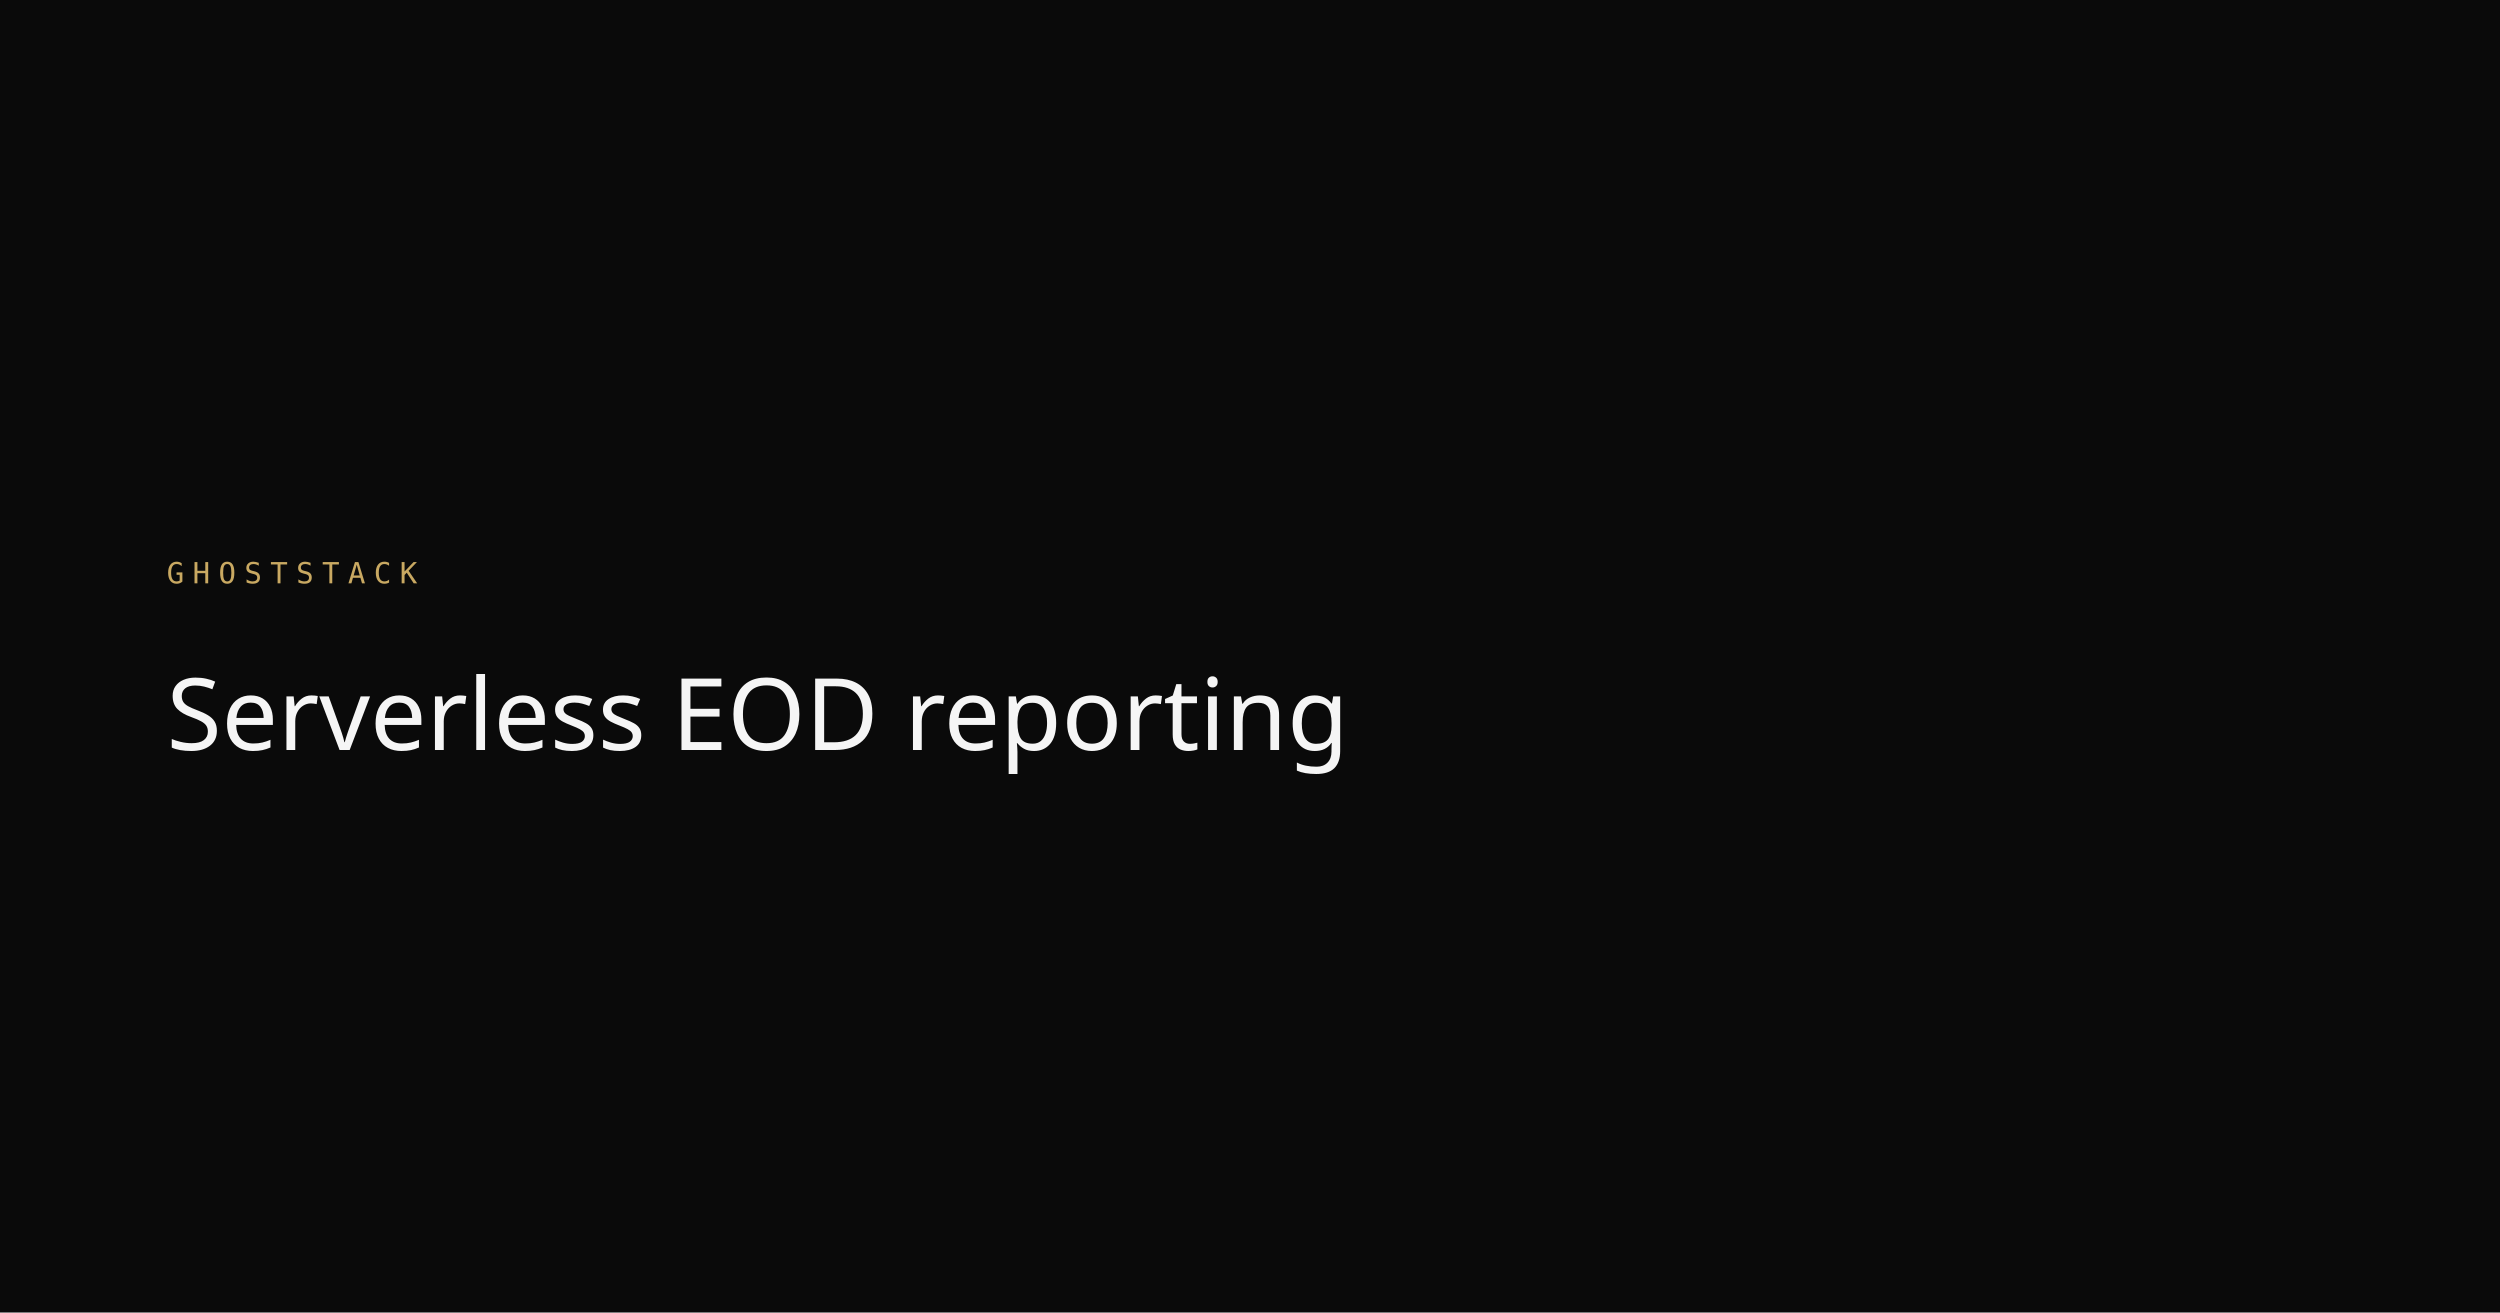
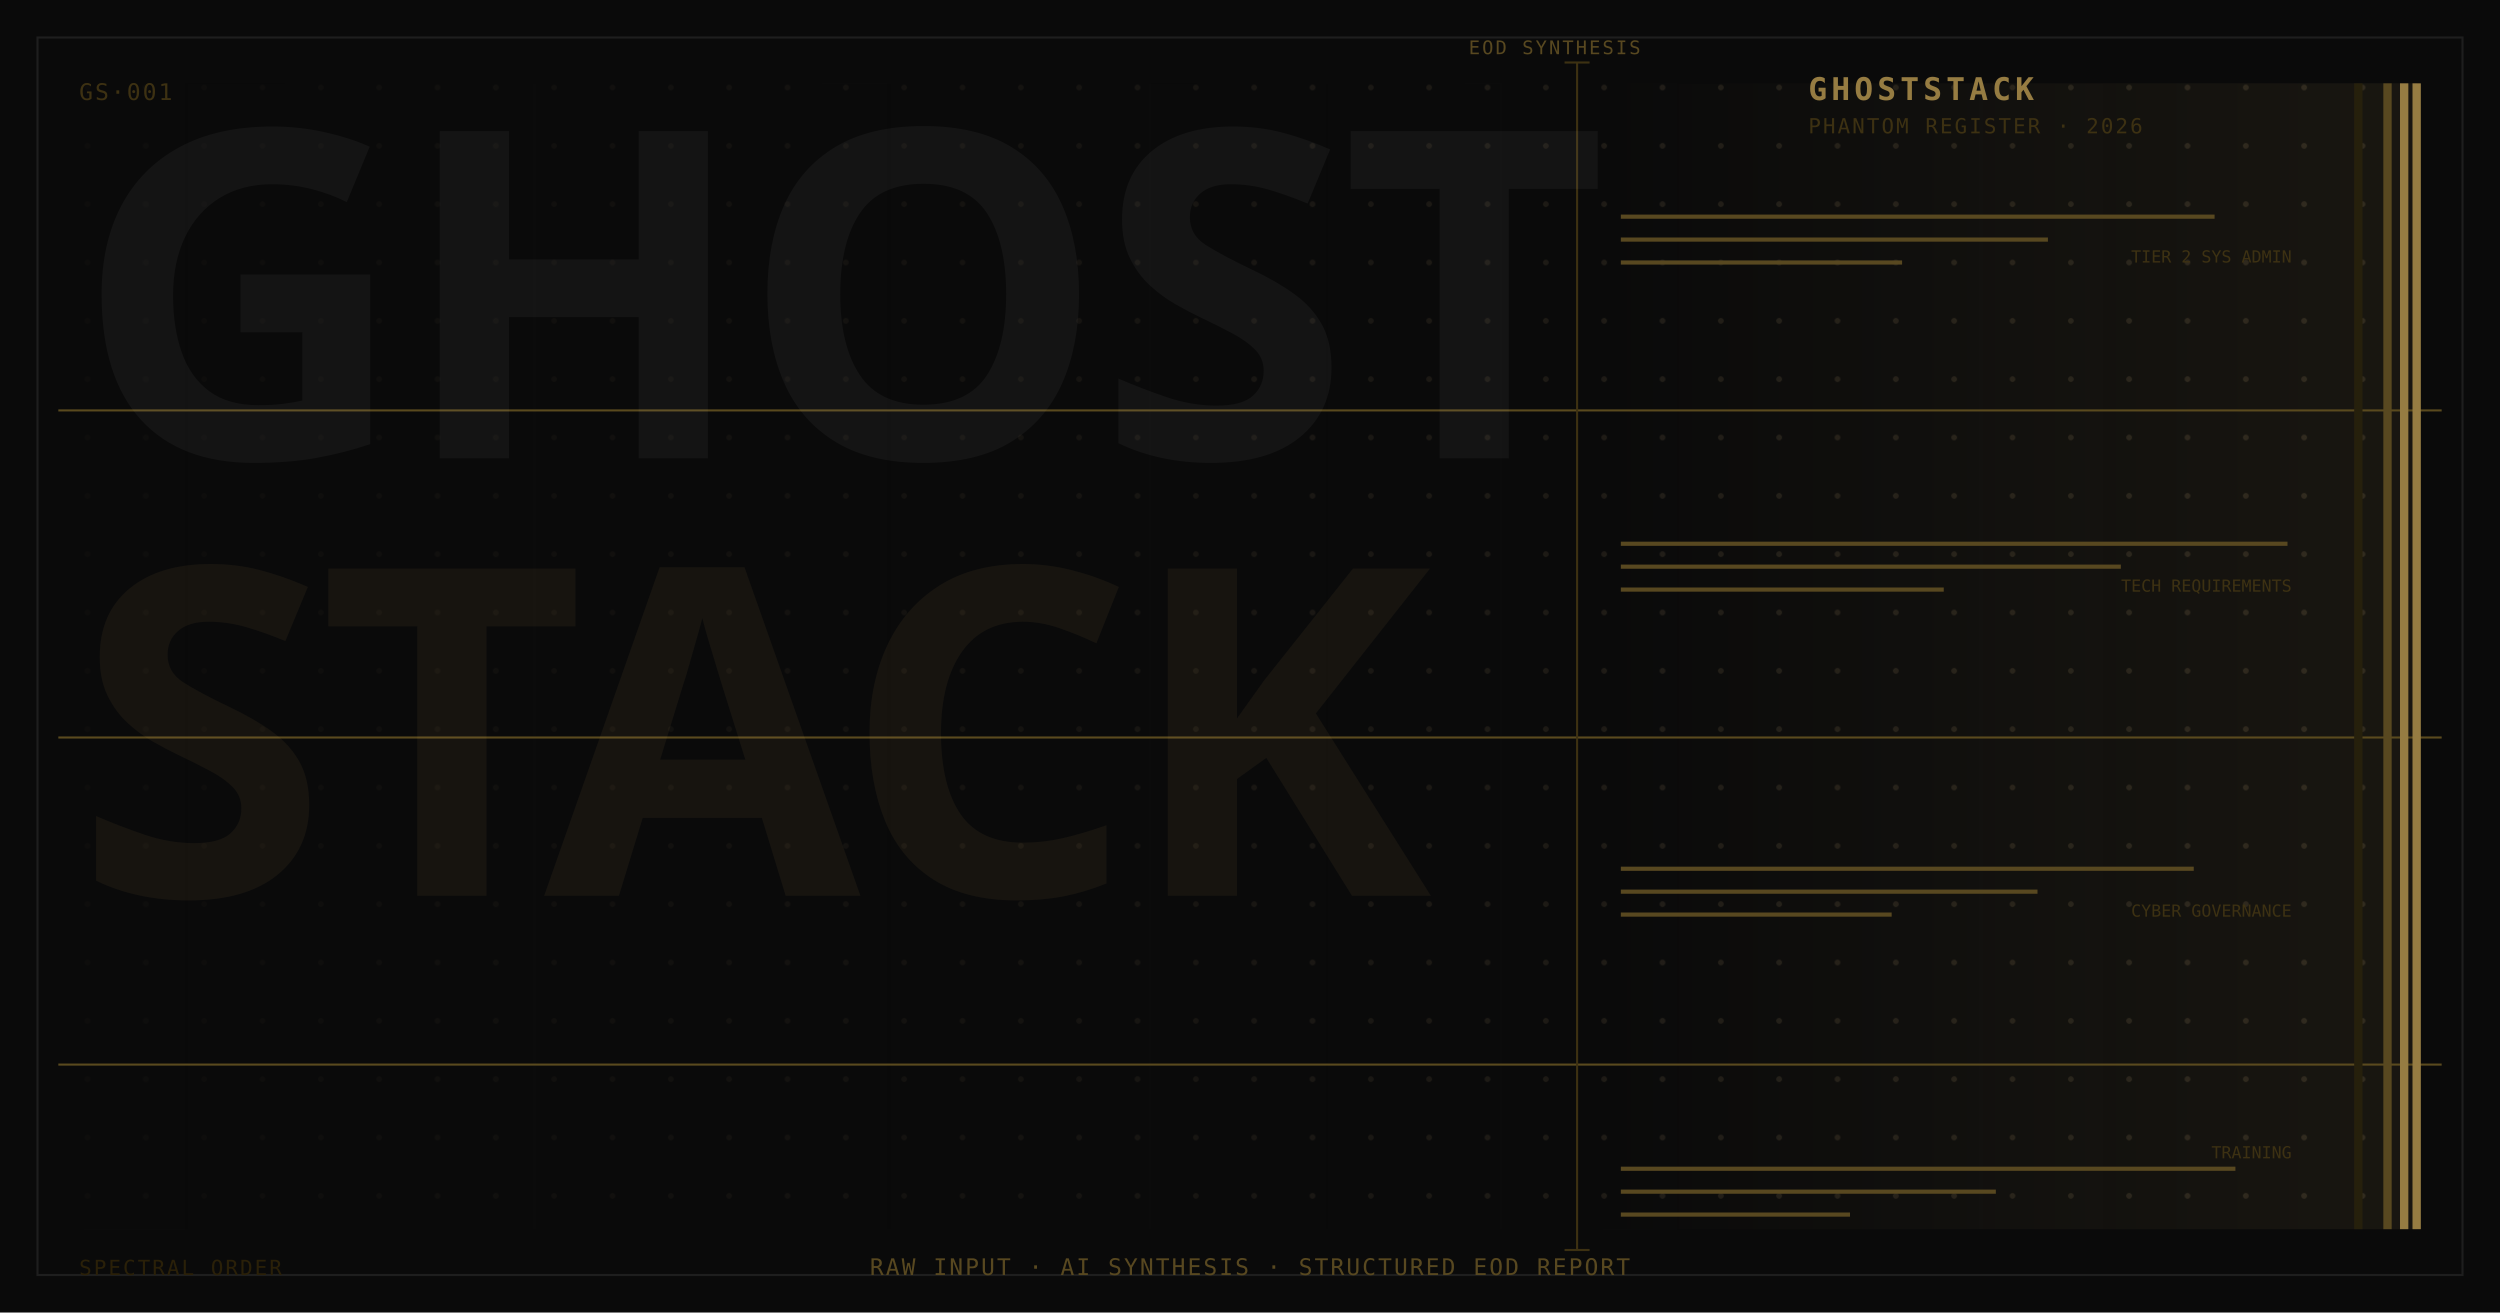
<svg xmlns="http://www.w3.org/2000/svg" width="1200" height="630" viewBox="0 0 1200 630" fill="none">
  <rect width="1200" height="630" fill="#0a0a0a" />
-   <text x="80" y="280" fill="#c9a962" font-family="ui-monospace, monospace" font-size="14" letter-spacing="4">GHOSTSTACK</text>
-   <text x="80" y="360" fill="#f5f5f5" font-family="ui-sans-serif, system-ui" font-size="48" font-weight="300">Serverless EOD reporting</text>
+   <rect x="18" y="18" width="1164" height="594" stroke="#1e1e1e" stroke-width="1" />
+   <defs>
+     <pattern id="dots" x="0" y="0" width="28" height="28" patternUnits="userSpaceOnUse">
+       <circle cx="14" cy="14" r="1.4" fill="#3a3226" />
+     </pattern>
+   </defs>
+   <rect x="40" y="40" width="1120" height="550" fill="url(#dots)" opacity="0.6" />
+   <defs>
+     <linearGradient id="fieldFade" x1="0" y1="0" x2="1" y2="0">
+       <stop offset="0%" stop-color="#0a0a0a" stop-opacity="0.88" />
+       <stop offset="42%" stop-color="#0a0a0a" stop-opacity="0.60" />
+       <stop offset="72%" stop-color="#0a0a0a" stop-opacity="0.20" />
+       <stop offset="100%" stop-color="#0a0a0a" stop-opacity="0.05" />
+     </linearGradient>
+     <linearGradient id="goldGlow" x1="0" y1="0" x2="1" y2="0">
+       <stop offset="0%" stop-color="#c9a962" stop-opacity="0" />
+       <stop offset="65%" stop-color="#c9a962" stop-opacity="0" />
+       <stop offset="100%" stop-color="#c9a962" stop-opacity="0.08" />
+     </linearGradient>
+   </defs>
+   <rect x="40" y="40" width="1120" height="550" fill="url(#fieldFade)" />
+   <rect x="40" y="40" width="1120" height="550" fill="url(#goldGlow)" />
+   <line x1="28" y1="197" x2="1172" y2="197" stroke="#5a4a1e" stroke-width="1" />
+   <line x1="28" y1="354" x2="1172" y2="354" stroke="#5a4a1e" stroke-width="1" />
+   <line x1="28" y1="511" x2="1172" y2="511" stroke="#5a4a1e" stroke-width="1" />
+   <line x1="757" y1="30" x2="757" y2="600" stroke="#3d3112" stroke-width="1" />
+   <line x1="751" y1="30" x2="763" y2="30" stroke="#3d3112" stroke-width="1" />
+   <line x1="751" y1="600" x2="763" y2="600" stroke="#3d3112" stroke-width="1" />
+   <rect x="778" y="103" width="285" height="2" fill="#584820" />
+   <rect x="778" y="114" width="205" height="2" fill="#584820" />
+   <rect x="778" y="125" width="135" height="2" fill="#584820" />
+   <rect x="778" y="260" width="320" height="2" fill="#584820" />
+   <rect x="778" y="271" width="240" height="2" fill="#584820" />
+   <rect x="778" y="282" width="155" height="2" fill="#584820" />
+   <rect x="778" y="416" width="275" height="2" fill="#584820" />
+   <rect x="778" y="427" width="200" height="2" fill="#584820" />
+   <rect x="778" y="438" width="130" height="2" fill="#584820" />
+   <rect x="778" y="560" width="295" height="2" fill="#584820" />
+   <rect x="778" y="571" width="180" height="2" fill="#584820" />
+   <rect x="778" y="582" width="110" height="2" fill="#584820" />
+   <rect x="1130" y="40" width="4" height="550" fill="#26200c" />
+   <rect x="1144" y="40" width="4" height="550" fill="#584820" />
+   <rect x="1158" y="40" width="4" height="550" fill="#967c42" />
+   <rect x="1152" y="40" width="4" height="550" fill="#967c42" />
+   <text x="36" y="220" font-family="Arial Black, Impact, sans-serif" font-size="220" font-weight="900" fill="white" fill-opacity="0.04" letter-spacing="-4">GHOST</text>
+   <text x="36" y="430" font-family="Arial Black, Impact, sans-serif" font-size="220" font-weight="900" fill="#c9a962" fill-opacity="0.07" letter-spacing="-4">STACK</text>
+   <text x="38" y="48" font-family="ui-monospace, Menlo, monospace" font-size="11" fill="#3d3112" letter-spacing="1">GS·001</text>
+   <text x="868" y="48" font-family="ui-monospace, Menlo, monospace" font-size="15" font-weight="700" fill="#967c42" letter-spacing="2">GHOSTSTACK</text>
+   <text x="868" y="64" font-family="ui-monospace, Menlo, monospace" font-size="10" fill="#3d3112" letter-spacing="1">PHANTOM REGISTER  ·  2026</text>
+   <text x="705" y="26" font-family="ui-monospace, Menlo, monospace" font-size="9" fill="#584820" letter-spacing="1">EOD SYNTHESIS</text>
+   <text x="1100" y="126" font-family="ui-monospace, Menlo, monospace" font-size="8" fill="#3d3112" text-anchor="end">TIER 2 SYS ADMIN</text>
+   <text x="1100" y="284" font-family="ui-monospace, Menlo, monospace" font-size="8" fill="#3d3112" text-anchor="end">TECH REQUIREMENTS</text>
+   <text x="1100" y="440" font-family="ui-monospace, Menlo, monospace" font-size="8" fill="#3d3112" text-anchor="end">CYBER GOVERNANCE</text>
+   <text x="1100" y="556" font-family="ui-monospace, Menlo, monospace" font-size="8" fill="#3d3112" text-anchor="end">TRAINING</text>
+   <text x="600" y="612" font-family="ui-monospace, Menlo, monospace" font-size="11" fill="#584820" letter-spacing="1" text-anchor="middle">RAW INPUT  ·  AI SYNTHESIS  ·  STRUCTURED EOD REPORT</text>
+   <text x="38" y="612" font-family="ui-monospace, Menlo, monospace" font-size="10" fill="#2a2008" letter-spacing="1">SPECTRAL ORDER</text>
</svg>
